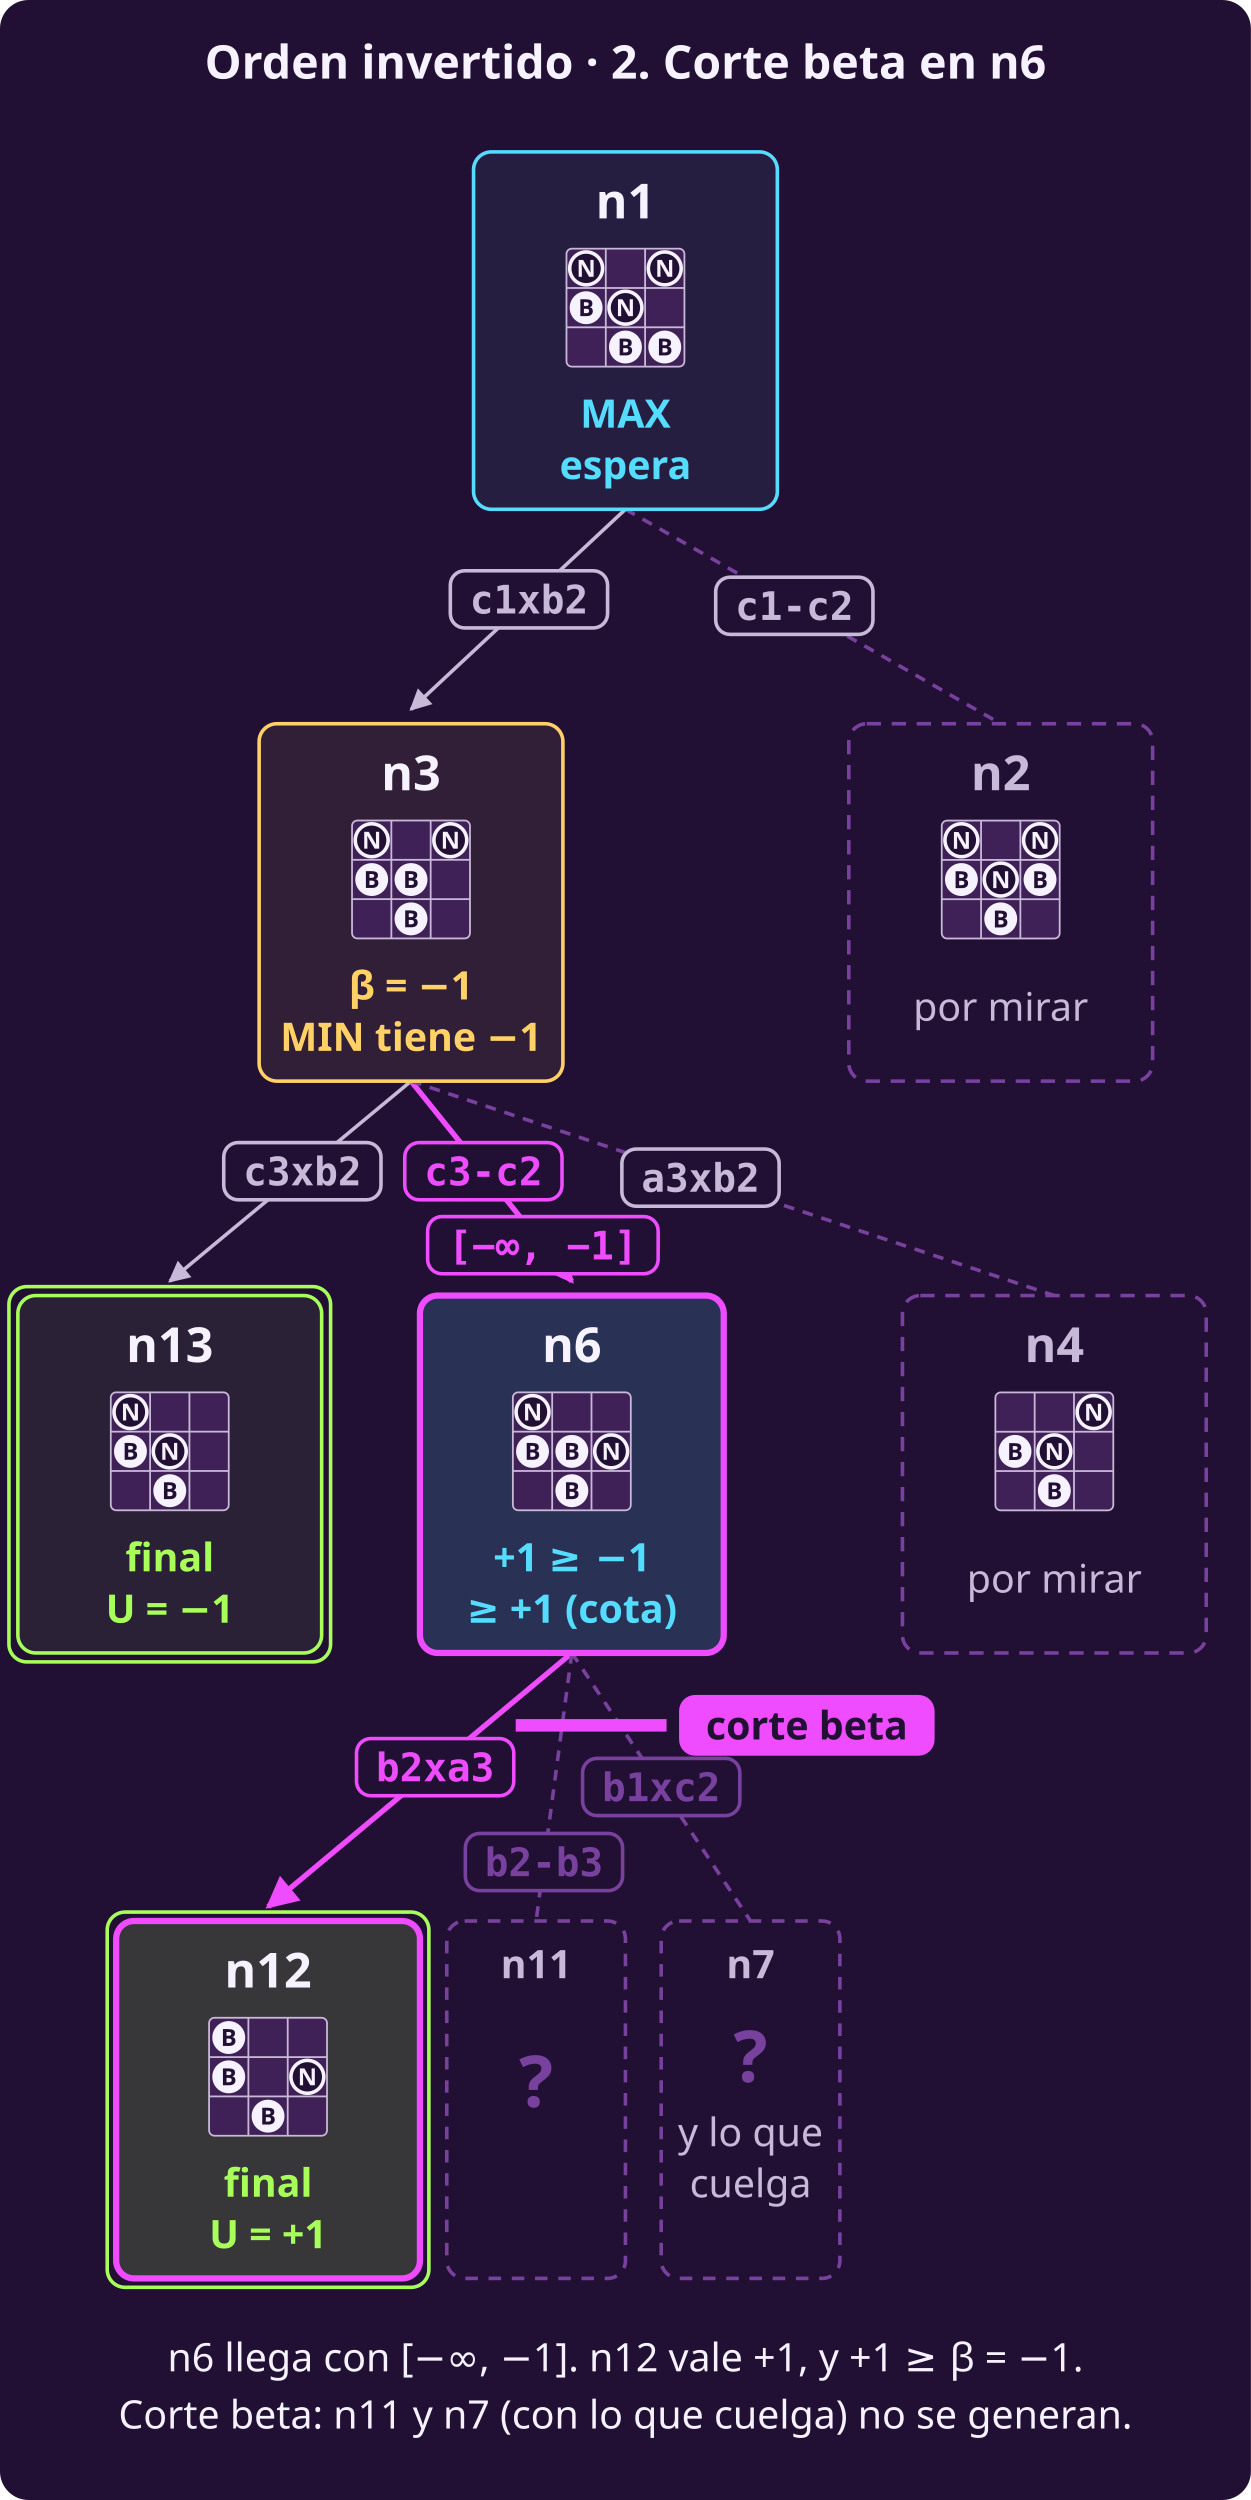
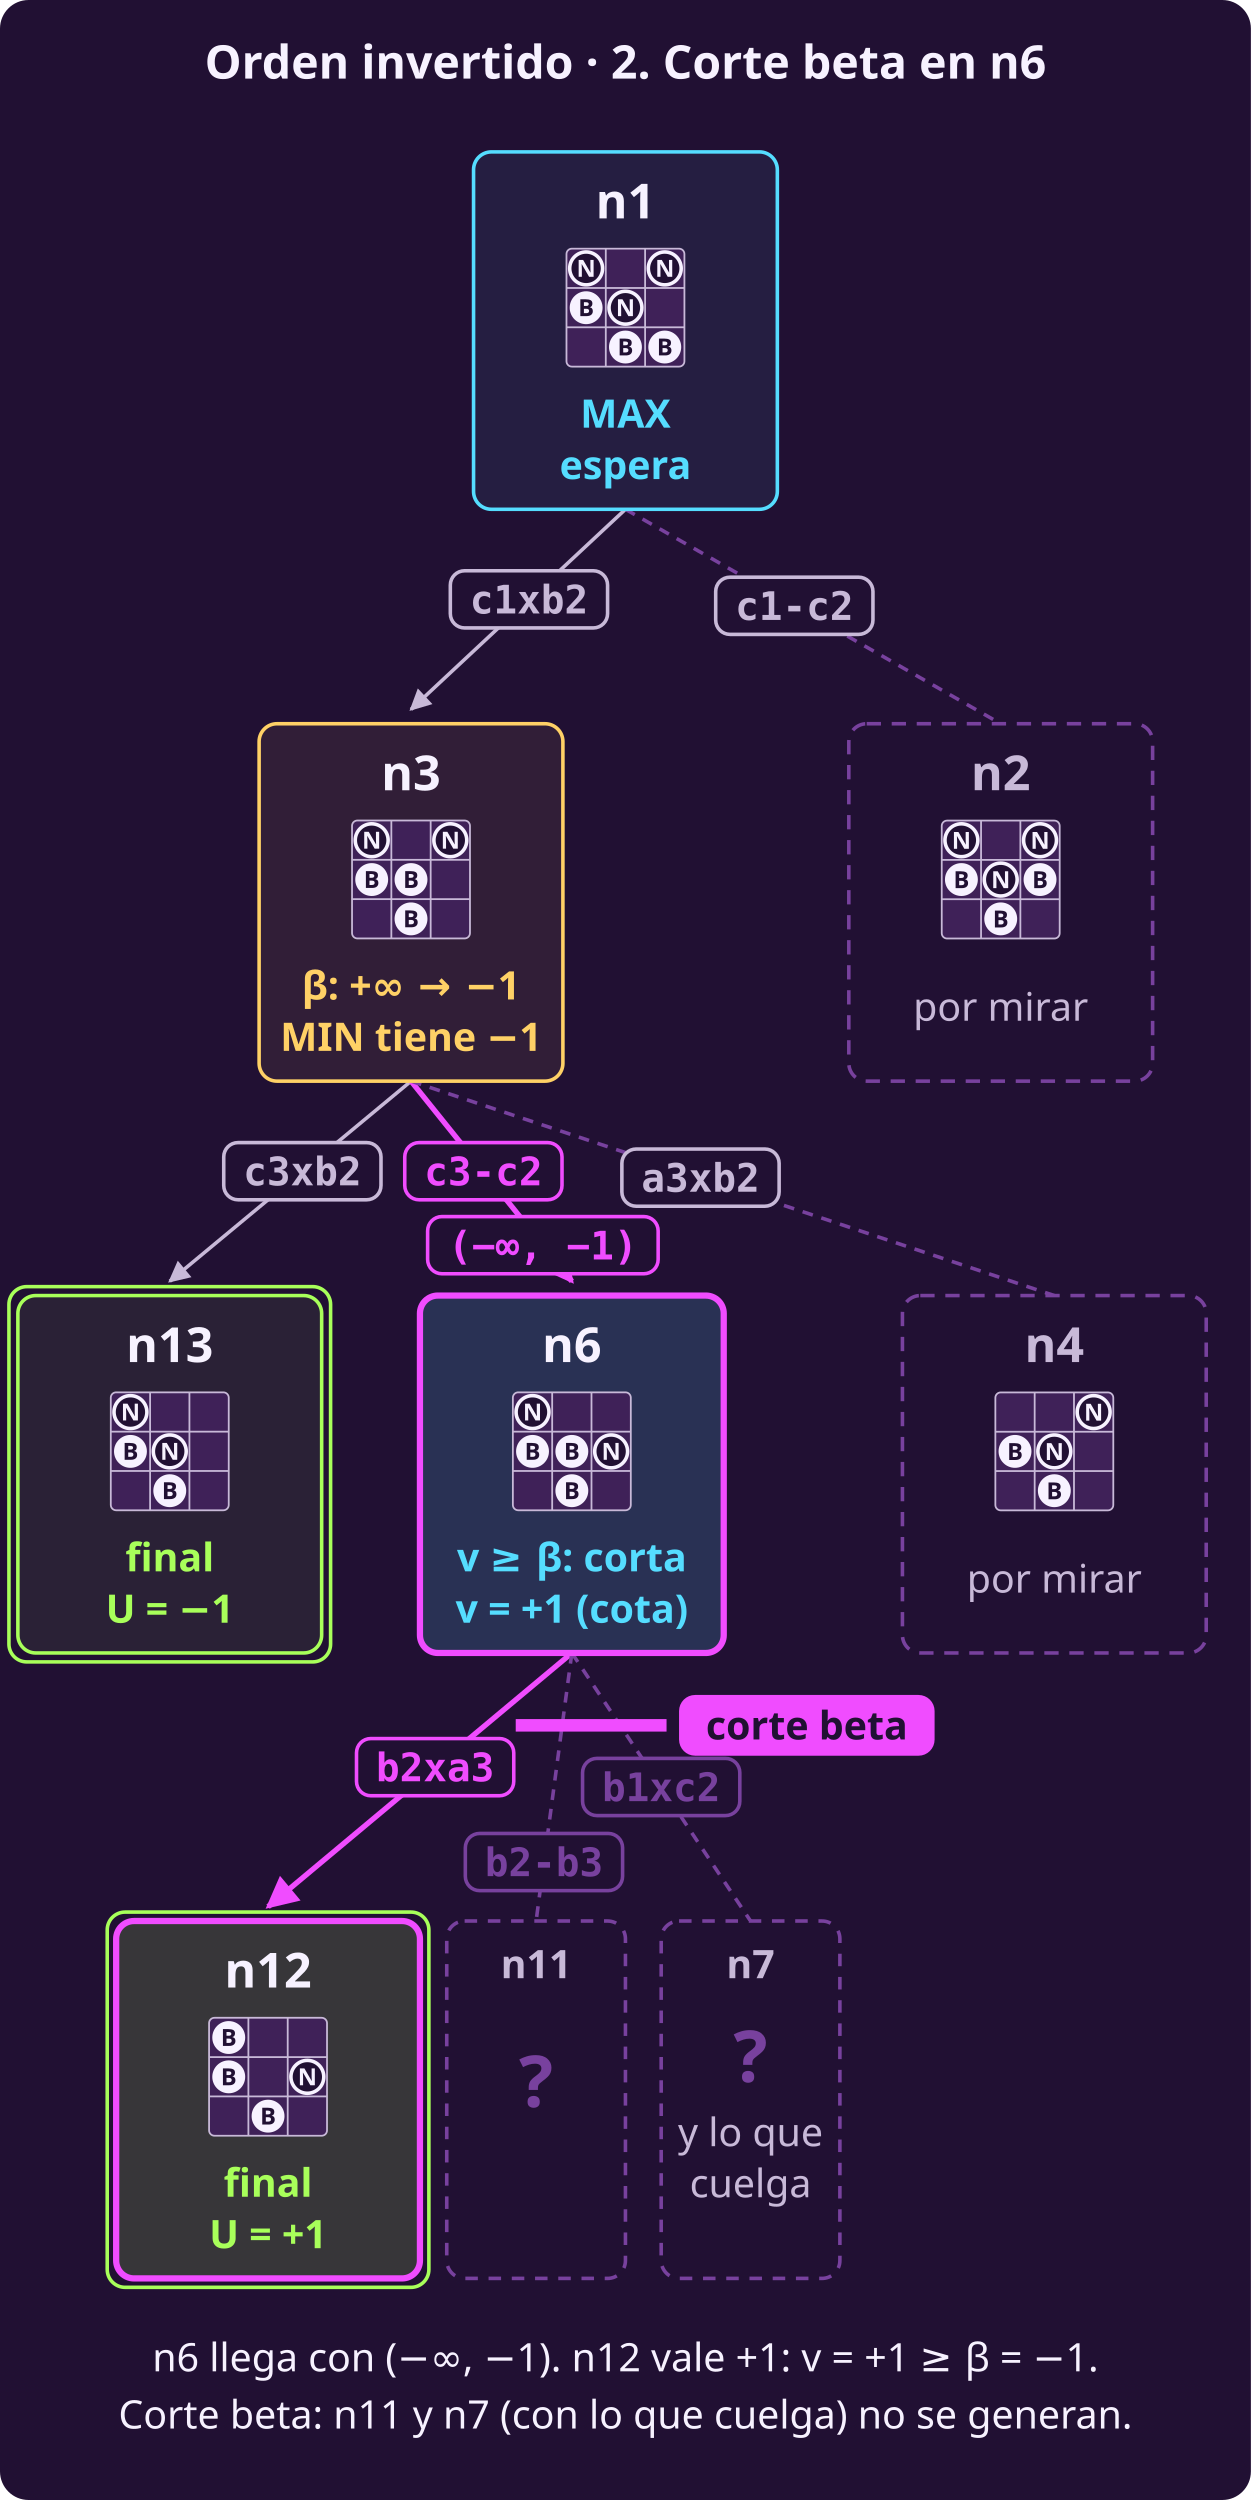
- <svg xmlns="http://www.w3.org/2000/svg" width="700" height="1399" viewBox="0 0 700 1399" role="img" aria-label="Alfa-beta desde n1 con el orden invertido, parte 2. n6, de MAX, llega con [−∞, −1]. Su primer hijo, n12, tras b2xa3, va resaltado: final, vale +1. n6 muestra +1 ≥ −1 y ≥ +1, una cota. Una barra de acento con la leyenda «corte beta» va bajo n6. Sus otros dos hijos, n11 tras b2-b3 y n7 tras b1xc2 con lo que cuelga de él, son cajas punteadas con «?»: no se generan.">
+ <svg xmlns="http://www.w3.org/2000/svg" width="700" height="1399" viewBox="0 0 700 1399" role="img" aria-label="Alfa-beta desde n1 con el orden invertido, parte 2. n6, de MAX, llega con (−∞, −1). Su primer hijo, n12, tras b2xa3, va resaltado: final, vale +1. n6 muestra v = +1 ≥ β = −1: corta y devuelve v = +1, una cota. Una barra de acento con la leyenda «corte beta» va bajo n6. Sus otros dos hijos, n11 tras b2-b3 y n7 tras b1xc2 con lo que cuelga de él, son cajas punteadas con «?»: no se generan.">
  <rect x="0" y="0" width="700" height="1399" rx="16" fill="#211033" />
  <defs>
    <marker id="p" viewBox="0 0 10 10" refX="9" refY="5" markerWidth="6" markerHeight="6" orient="auto-start-reverse">
      <path d="M 0 0 L 10 5 L 0 10 z" fill="#f04cff" />
    </marker>
    <marker id="s" viewBox="0 0 10 10" refX="9" refY="5" markerWidth="6" markerHeight="6" orient="auto-start-reverse">
      <path d="M 0 0 L 10 5 L 0 10 z" fill="#c8b9d8" />
    </marker>
  </defs>
  <text x="350.0" y="44" fill="#f7f2ff" font-family="system-ui, sans-serif" font-size="26" font-weight="700" text-anchor="middle">Orden invertido · 2. Corte beta en n6</text>
  <line x1="350" y1="285.0" x2="230" y2="397.0" stroke="#c8b9d8" stroke-width="2" marker-end="url(#s)" />
  <rect x="252.0" y="319.4" width="88" height="32" rx="8" fill="#211033" stroke="#c8b9d8" stroke-width="2" />
  <text x="296.0" y="343.3" fill="#c8b9d8" font-family="ui-monospace, SFMono-Regular, Menlo, monospace" font-size="22" font-weight="700" text-anchor="middle">c1xb2</text>
  <line x1="350" y1="285.0" x2="560" y2="405.0" stroke="#78419e" stroke-width="2" stroke-dasharray="6 5" />
  <rect x="400.5" y="323.0" width="88" height="32" rx="8" fill="#211033" stroke="#c8b9d8" stroke-width="2" />
  <text x="444.5" y="346.9" fill="#c8b9d8" font-family="ui-monospace, SFMono-Regular, Menlo, monospace" font-size="22" font-weight="700" text-anchor="middle">c1-c2</text>
  <line x1="230" y1="605.0" x2="95" y2="717.0" stroke="#c8b9d8" stroke-width="2" marker-end="url(#s)" />
  <rect x="125.2" y="639.4" width="88" height="32" rx="8" fill="#211033" stroke="#c8b9d8" stroke-width="2" />
  <text x="169.2" y="663.3" fill="#c8b9d8" font-family="ui-monospace, SFMono-Regular, Menlo, monospace" font-size="22" font-weight="700" text-anchor="middle">c3xb2</text>
  <line x1="230" y1="605.0" x2="320" y2="717.0" stroke="#f04cff" stroke-width="3" marker-end="url(#p)" />
  <rect x="226.5" y="639.4" width="88" height="32" rx="8" fill="#211033" stroke="#f04cff" stroke-width="2" />
  <text x="270.5" y="663.3" fill="#f04cff" font-family="ui-monospace, SFMono-Regular, Menlo, monospace" font-size="22" font-weight="700" text-anchor="middle">c3-c2</text>
  <rect x="239.3" y="680.8" width="129" height="32" rx="8" fill="#211033" stroke="#f04cff" stroke-width="2" />
-   <text x="303.8" y="704.8" fill="#f04cff" font-family="ui-monospace, SFMono-Regular, Menlo, monospace" font-size="22" font-weight="700" text-anchor="middle">[−∞, −1]</text>
+   <text x="303.8" y="704.8" fill="#f04cff" font-family="ui-monospace, SFMono-Regular, Menlo, monospace" font-size="22" font-weight="700" text-anchor="middle">(−∞, −1)</text>
  <line x1="230" y1="605.0" x2="590" y2="725.0" stroke="#78419e" stroke-width="2" stroke-dasharray="6 5" />
  <rect x="348.0" y="643.0" width="88" height="32" rx="8" fill="#211033" stroke="#c8b9d8" stroke-width="2" />
  <text x="392.0" y="666.9" fill="#c8b9d8" font-family="ui-monospace, SFMono-Regular, Menlo, monospace" font-size="22" font-weight="700" text-anchor="middle">a3xb2</text>
  <line x1="320" y1="925.0" x2="150" y2="1067.0" stroke="#f04cff" stroke-width="3" marker-end="url(#p)" />
  <rect x="199.5" y="972.9" width="88" height="32" rx="8" fill="#211033" stroke="#f04cff" stroke-width="2" />
  <text x="243.5" y="996.8" fill="#f04cff" font-family="ui-monospace, SFMono-Regular, Menlo, monospace" font-size="22" font-weight="700" text-anchor="middle">b2xa3</text>
  <line x1="320" y1="925.0" x2="300" y2="1075.0" stroke="#78419e" stroke-width="2" stroke-dasharray="6 5" />
  <rect x="260.4" y="1026.0" width="88" height="32" rx="8" fill="#211033" stroke="#78419e" stroke-width="2" />
  <text x="304.4" y="1049.9" fill="#78419e" font-family="ui-monospace, SFMono-Regular, Menlo, monospace" font-size="22" font-weight="700" text-anchor="middle">b2-b3</text>
  <line x1="320" y1="925.0" x2="420" y2="1075.0" stroke="#78419e" stroke-width="2" stroke-dasharray="6 5" />
  <rect x="326.0" y="984.0" width="88" height="32" rx="8" fill="#211033" stroke="#78419e" stroke-width="2" />
  <text x="370.0" y="1007.9" fill="#78419e" font-family="ui-monospace, SFMono-Regular, Menlo, monospace" font-size="22" font-weight="700" text-anchor="middle">b1xc2</text>
  <line x1="288.6" y1="965.5" x2="373.0" y2="965.5" stroke="#f04cff" stroke-width="7" />
  <rect x="381.0" y="949.5" width="141" height="32" rx="8" fill="#f04cff" stroke="#f04cff" stroke-width="2" />
  <text x="451.5" y="973.4" fill="#211033" font-family="system-ui, sans-serif" font-size="22" font-weight="700" text-anchor="middle">corte beta</text>
  <rect x="265.0" y="85.0" width="170" height="200" rx="10" fill="#251e41" stroke="#55ddff" stroke-width="2" />
  <text x="350" y="122.231" fill="#f7f2ff" font-family="system-ui, sans-serif" font-size="27.1" font-weight="700" text-anchor="middle">n1</text>
  <rect x="317.0" y="139.154" width="66" height="66" rx="3" fill="#3f2158" stroke="#c8b9d8" stroke-width="1" />
  <line x1="339.0" y1="139.154" x2="339.0" y2="205.154" stroke="#c8b9d8" stroke-width="1" />
  <line x1="317.0" y1="161.154" x2="383.0" y2="161.154" stroke="#c8b9d8" stroke-width="1" />
  <line x1="361.0" y1="139.154" x2="361.0" y2="205.154" stroke="#c8b9d8" stroke-width="1" />
  <line x1="317.0" y1="183.154" x2="383.0" y2="183.154" stroke="#c8b9d8" stroke-width="1" />
  <circle cx="350.0" cy="194.2" r="9.2" fill="#f7f2ff" />
  <text x="350.0" y="198.9" fill="#211033" font-family="system-ui, sans-serif" font-size="13.2" font-weight="700" text-anchor="middle">B</text>
  <circle cx="372.0" cy="194.2" r="9.2" fill="#f7f2ff" />
  <text x="372.0" y="198.9" fill="#211033" font-family="system-ui, sans-serif" font-size="13.2" font-weight="700" text-anchor="middle">B</text>
  <circle cx="328.0" cy="172.2" r="9.2" fill="#f7f2ff" />
  <text x="328.0" y="176.9" fill="#211033" font-family="system-ui, sans-serif" font-size="13.2" font-weight="700" text-anchor="middle">B</text>
  <circle cx="350.0" cy="172.2" r="9.2" fill="#211033" stroke="#f7f2ff" stroke-width="2" />
  <text x="350.0" y="176.9" fill="#f7f2ff" font-family="system-ui, sans-serif" font-size="13.2" font-weight="700" text-anchor="middle">N</text>
  <circle cx="328.0" cy="150.2" r="9.2" fill="#211033" stroke="#f7f2ff" stroke-width="2" />
  <text x="328.0" y="154.9" fill="#f7f2ff" font-family="system-ui, sans-serif" font-size="13.2" font-weight="700" text-anchor="middle">N</text>
  <circle cx="372.0" cy="150.2" r="9.2" fill="#211033" stroke="#f7f2ff" stroke-width="2" />
  <text x="372.0" y="154.9" fill="#f7f2ff" font-family="system-ui, sans-serif" font-size="13.2" font-weight="700" text-anchor="middle">N</text>
  <text x="350" y="239.308" fill="#55ddff" font-family="system-ui, sans-serif" font-size="22.0" font-weight="700" text-anchor="middle">MAX</text>
  <text x="350" y="268.077" fill="#55ddff" font-family="system-ui, sans-serif" font-size="22.0" font-weight="700" text-anchor="middle">espera</text>
  <rect x="145.0" y="405.0" width="170" height="200" rx="10" fill="#311e37" stroke="#ffd166" stroke-width="2" />
  <text x="230" y="442.231" fill="#f7f2ff" font-family="system-ui, sans-serif" font-size="27.1" font-weight="700" text-anchor="middle">n3</text>
  <rect x="197.0" y="459.154" width="66" height="66" rx="3" fill="#3f2158" stroke="#c8b9d8" stroke-width="1" />
  <line x1="219.0" y1="459.154" x2="219.0" y2="525.154" stroke="#c8b9d8" stroke-width="1" />
  <line x1="197.0" y1="481.154" x2="263.0" y2="481.154" stroke="#c8b9d8" stroke-width="1" />
  <line x1="241.0" y1="459.154" x2="241.0" y2="525.154" stroke="#c8b9d8" stroke-width="1" />
  <line x1="197.0" y1="503.154" x2="263.0" y2="503.154" stroke="#c8b9d8" stroke-width="1" />
  <circle cx="230.0" cy="514.2" r="9.2" fill="#f7f2ff" />
  <text x="230.0" y="518.9" fill="#211033" font-family="system-ui, sans-serif" font-size="13.2" font-weight="700" text-anchor="middle">B</text>
  <circle cx="208.0" cy="492.2" r="9.2" fill="#f7f2ff" />
  <text x="208.0" y="496.9" fill="#211033" font-family="system-ui, sans-serif" font-size="13.2" font-weight="700" text-anchor="middle">B</text>
  <circle cx="230.0" cy="492.2" r="9.2" fill="#f7f2ff" />
  <text x="230.0" y="496.9" fill="#211033" font-family="system-ui, sans-serif" font-size="13.2" font-weight="700" text-anchor="middle">B</text>
  <circle cx="208.0" cy="470.2" r="9.2" fill="#211033" stroke="#f7f2ff" stroke-width="2" />
  <text x="208.0" y="474.9" fill="#f7f2ff" font-family="system-ui, sans-serif" font-size="13.2" font-weight="700" text-anchor="middle">N</text>
  <circle cx="252.0" cy="470.2" r="9.2" fill="#211033" stroke="#f7f2ff" stroke-width="2" />
  <text x="252.0" y="474.9" fill="#f7f2ff" font-family="system-ui, sans-serif" font-size="13.2" font-weight="700" text-anchor="middle">N</text>
-   <text x="230" y="559.308" fill="#ffd166" font-family="system-ui, sans-serif" font-size="22.0" font-weight="700" text-anchor="middle">β = −1</text>
+   <text x="230" y="559.308" fill="#ffd166" font-family="system-ui, sans-serif" font-size="22.0" font-weight="700" text-anchor="middle">β: +∞ → −1</text>
  <text x="230" y="588.077" fill="#ffd166" font-family="system-ui, sans-serif" font-size="22.0" font-weight="700" text-anchor="middle">MIN tiene −1</text>
  <rect x="475.0" y="405.0" width="170" height="200" rx="10" fill="#211033" stroke="#78419e" stroke-width="2" stroke-dasharray="8 6" />
  <text x="560" y="442.2" fill="#c8b9d8" font-family="system-ui, sans-serif" font-size="27.1" font-weight="700" text-anchor="middle">n2</text>
  <rect x="527.0" y="459.2" width="66" height="66" rx="3" fill="#3f2158" stroke="#c8b9d8" stroke-width="1" />
  <line x1="549.0" y1="459.2" x2="549.0" y2="525.2" stroke="#c8b9d8" stroke-width="1" />
  <line x1="527.0" y1="481.2" x2="593.0" y2="481.2" stroke="#c8b9d8" stroke-width="1" />
  <line x1="571.0" y1="459.2" x2="571.0" y2="525.2" stroke="#c8b9d8" stroke-width="1" />
  <line x1="527.0" y1="503.2" x2="593.0" y2="503.2" stroke="#c8b9d8" stroke-width="1" />
  <circle cx="560.0" cy="514.2" r="9.2" fill="#f7f2ff" />
  <text x="560.0" y="519.0" fill="#211033" font-family="system-ui, sans-serif" font-size="13.2" font-weight="700" text-anchor="middle">B</text>
  <circle cx="538.0" cy="492.2" r="9.2" fill="#f7f2ff" />
  <text x="538.0" y="497.0" fill="#211033" font-family="system-ui, sans-serif" font-size="13.2" font-weight="700" text-anchor="middle">B</text>
  <circle cx="560.0" cy="492.2" r="9.2" fill="#211033" stroke="#f7f2ff" stroke-width="2" />
  <text x="560.0" y="497.0" fill="#f7f2ff" font-family="system-ui, sans-serif" font-size="13.2" font-weight="700" text-anchor="middle">N</text>
  <circle cx="582.0" cy="492.2" r="9.2" fill="#f7f2ff" />
  <text x="582.0" y="497.0" fill="#211033" font-family="system-ui, sans-serif" font-size="13.2" font-weight="700" text-anchor="middle">B</text>
  <circle cx="538.0" cy="470.2" r="9.2" fill="#211033" stroke="#f7f2ff" stroke-width="2" />
  <text x="538.0" y="475.0" fill="#f7f2ff" font-family="system-ui, sans-serif" font-size="13.2" font-weight="700" text-anchor="middle">N</text>
  <circle cx="582.0" cy="470.2" r="9.2" fill="#211033" stroke="#f7f2ff" stroke-width="2" />
  <text x="582.0" y="475.0" fill="#f7f2ff" font-family="system-ui, sans-serif" font-size="13.2" font-weight="700" text-anchor="middle">N</text>
  <text x="560" y="571.2" fill="#c8b9d8" font-family="system-ui, sans-serif" font-size="22" font-weight="normal" text-anchor="middle">por mirar</text>
  <rect x="5.0" y="720.0" width="180" height="210" rx="10" fill="none" stroke="#a8ff5a" stroke-width="2" />
  <rect x="10.0" y="725.0" width="170" height="200" rx="10" fill="#2a2136" stroke="#a8ff5a" stroke-width="2" />
  <text x="95" y="762.231" fill="#f7f2ff" font-family="system-ui, sans-serif" font-size="27.1" font-weight="700" text-anchor="middle">n13</text>
  <rect x="62.0" y="779.154" width="66" height="66" rx="3" fill="#3f2158" stroke="#c8b9d8" stroke-width="1" />
  <line x1="84.0" y1="779.154" x2="84.0" y2="845.154" stroke="#c8b9d8" stroke-width="1" />
  <line x1="62.0" y1="801.154" x2="128.0" y2="801.154" stroke="#c8b9d8" stroke-width="1" />
  <line x1="106.0" y1="779.154" x2="106.0" y2="845.154" stroke="#c8b9d8" stroke-width="1" />
  <line x1="62.0" y1="823.154" x2="128.0" y2="823.154" stroke="#c8b9d8" stroke-width="1" />
  <circle cx="95.0" cy="834.2" r="9.2" fill="#f7f2ff" />
  <text x="95.0" y="838.9" fill="#211033" font-family="system-ui, sans-serif" font-size="13.2" font-weight="700" text-anchor="middle">B</text>
  <circle cx="73.0" cy="812.2" r="9.2" fill="#f7f2ff" />
  <text x="73.0" y="816.9" fill="#211033" font-family="system-ui, sans-serif" font-size="13.2" font-weight="700" text-anchor="middle">B</text>
  <circle cx="95.0" cy="812.2" r="9.2" fill="#211033" stroke="#f7f2ff" stroke-width="2" />
  <text x="95.0" y="816.9" fill="#f7f2ff" font-family="system-ui, sans-serif" font-size="13.2" font-weight="700" text-anchor="middle">N</text>
  <circle cx="73.0" cy="790.2" r="9.2" fill="#211033" stroke="#f7f2ff" stroke-width="2" />
  <text x="73.0" y="794.9" fill="#f7f2ff" font-family="system-ui, sans-serif" font-size="13.2" font-weight="700" text-anchor="middle">N</text>
  <text x="95" y="879.308" fill="#a8ff5a" font-family="system-ui, sans-serif" font-size="22.0" font-weight="700" text-anchor="middle">final</text>
  <text x="95" y="908.077" fill="#a8ff5a" font-family="system-ui, sans-serif" font-size="22.0" font-weight="700" text-anchor="middle">U = −1</text>
  <rect x="235.0" y="725.0" width="170" height="200" rx="10" fill="#293154" stroke="#f04cff" stroke-width="3.5" />
  <text x="320" y="762.231" fill="#f7f2ff" font-family="system-ui, sans-serif" font-size="27.1" font-weight="700" text-anchor="middle">n6</text>
  <rect x="287.0" y="779.154" width="66" height="66" rx="3" fill="#3f2158" stroke="#c8b9d8" stroke-width="1" />
  <line x1="309.0" y1="779.154" x2="309.0" y2="845.154" stroke="#c8b9d8" stroke-width="1" />
  <line x1="287.0" y1="801.154" x2="353.0" y2="801.154" stroke="#c8b9d8" stroke-width="1" />
  <line x1="331.0" y1="779.154" x2="331.0" y2="845.154" stroke="#c8b9d8" stroke-width="1" />
  <line x1="287.0" y1="823.154" x2="353.0" y2="823.154" stroke="#c8b9d8" stroke-width="1" />
  <circle cx="320.0" cy="834.2" r="9.2" fill="#f7f2ff" />
  <text x="320.0" y="838.9" fill="#211033" font-family="system-ui, sans-serif" font-size="13.2" font-weight="700" text-anchor="middle">B</text>
  <circle cx="298.0" cy="812.2" r="9.2" fill="#f7f2ff" />
  <text x="298.0" y="816.9" fill="#211033" font-family="system-ui, sans-serif" font-size="13.2" font-weight="700" text-anchor="middle">B</text>
  <circle cx="320.0" cy="812.2" r="9.2" fill="#f7f2ff" />
  <text x="320.0" y="816.9" fill="#211033" font-family="system-ui, sans-serif" font-size="13.2" font-weight="700" text-anchor="middle">B</text>
  <circle cx="342.0" cy="812.2" r="9.2" fill="#211033" stroke="#f7f2ff" stroke-width="2" />
  <text x="342.0" y="816.9" fill="#f7f2ff" font-family="system-ui, sans-serif" font-size="13.2" font-weight="700" text-anchor="middle">N</text>
  <circle cx="298.0" cy="790.2" r="9.2" fill="#211033" stroke="#f7f2ff" stroke-width="2" />
  <text x="298.0" y="794.9" fill="#f7f2ff" font-family="system-ui, sans-serif" font-size="13.2" font-weight="700" text-anchor="middle">N</text>
-   <text x="320" y="879.308" fill="#55ddff" font-family="system-ui, sans-serif" font-size="22.0" font-weight="700" text-anchor="middle">+1 ≥ −1</text>
-   <text x="320" y="908.077" fill="#55ddff" font-family="system-ui, sans-serif" font-size="22.0" font-weight="700" text-anchor="middle">≥ +1 (cota)</text>
+   <text x="320" y="879.308" fill="#55ddff" font-family="system-ui, sans-serif" font-size="22.0" font-weight="700" text-anchor="middle">v ≥ β: corta</text>
+   <text x="320" y="908.077" fill="#55ddff" font-family="system-ui, sans-serif" font-size="22.0" font-weight="700" text-anchor="middle">v = +1 (cota)</text>
  <rect x="60.0" y="1070.0" width="180" height="210" rx="10" fill="none" stroke="#a8ff5a" stroke-width="2" />
  <rect x="65.0" y="1075.0" width="170" height="200" rx="10" fill="#373639" stroke="#f04cff" stroke-width="3.5" />
  <text x="150" y="1112.231" fill="#f7f2ff" font-family="system-ui, sans-serif" font-size="27.1" font-weight="700" text-anchor="middle">n12</text>
  <rect x="117.0" y="1129.154" width="66" height="66" rx="3" fill="#3f2158" stroke="#c8b9d8" stroke-width="1" />
  <line x1="139.0" y1="1129.154" x2="139.0" y2="1195.154" stroke="#c8b9d8" stroke-width="1" />
  <line x1="117.0" y1="1151.154" x2="183.0" y2="1151.154" stroke="#c8b9d8" stroke-width="1" />
  <line x1="161.0" y1="1129.154" x2="161.0" y2="1195.154" stroke="#c8b9d8" stroke-width="1" />
  <line x1="117.0" y1="1173.154" x2="183.0" y2="1173.154" stroke="#c8b9d8" stroke-width="1" />
  <circle cx="150.0" cy="1184.2" r="9.2" fill="#f7f2ff" />
  <text x="150.0" y="1188.9" fill="#211033" font-family="system-ui, sans-serif" font-size="13.2" font-weight="700" text-anchor="middle">B</text>
  <circle cx="128.0" cy="1162.2" r="9.2" fill="#f7f2ff" />
  <text x="128.0" y="1166.9" fill="#211033" font-family="system-ui, sans-serif" font-size="13.2" font-weight="700" text-anchor="middle">B</text>
  <circle cx="172.0" cy="1162.2" r="9.2" fill="#211033" stroke="#f7f2ff" stroke-width="2" />
  <text x="172.0" y="1166.9" fill="#f7f2ff" font-family="system-ui, sans-serif" font-size="13.2" font-weight="700" text-anchor="middle">N</text>
  <circle cx="128.0" cy="1140.2" r="9.2" fill="#f7f2ff" />
  <text x="128.0" y="1144.9" fill="#211033" font-family="system-ui, sans-serif" font-size="13.2" font-weight="700" text-anchor="middle">B</text>
  <text x="150" y="1229.308" fill="#a8ff5a" font-family="system-ui, sans-serif" font-size="22.0" font-weight="700" text-anchor="middle">final</text>
  <text x="150" y="1258.077" fill="#a8ff5a" font-family="system-ui, sans-serif" font-size="22.0" font-weight="700" text-anchor="middle">U = +1</text>
  <rect x="505.0" y="725.0" width="170" height="200" rx="10" fill="#211033" stroke="#78419e" stroke-width="2" stroke-dasharray="8 6" />
  <text x="590" y="762.2" fill="#c8b9d8" font-family="system-ui, sans-serif" font-size="27.1" font-weight="700" text-anchor="middle">n4</text>
  <rect x="557.0" y="779.2" width="66" height="66" rx="3" fill="#3f2158" stroke="#c8b9d8" stroke-width="1" />
  <line x1="579.0" y1="779.2" x2="579.0" y2="845.2" stroke="#c8b9d8" stroke-width="1" />
  <line x1="557.0" y1="801.2" x2="623.0" y2="801.2" stroke="#c8b9d8" stroke-width="1" />
  <line x1="601.0" y1="779.2" x2="601.0" y2="845.2" stroke="#c8b9d8" stroke-width="1" />
  <line x1="557.0" y1="823.2" x2="623.0" y2="823.2" stroke="#c8b9d8" stroke-width="1" />
  <circle cx="590.0" cy="834.2" r="9.2" fill="#f7f2ff" />
  <text x="590.0" y="839.0" fill="#211033" font-family="system-ui, sans-serif" font-size="13.2" font-weight="700" text-anchor="middle">B</text>
  <circle cx="568.0" cy="812.2" r="9.2" fill="#f7f2ff" />
  <text x="568.0" y="817.0" fill="#211033" font-family="system-ui, sans-serif" font-size="13.2" font-weight="700" text-anchor="middle">B</text>
  <circle cx="590.0" cy="812.2" r="9.2" fill="#211033" stroke="#f7f2ff" stroke-width="2" />
  <text x="590.0" y="817.0" fill="#f7f2ff" font-family="system-ui, sans-serif" font-size="13.2" font-weight="700" text-anchor="middle">N</text>
  <circle cx="612.0" cy="790.2" r="9.2" fill="#211033" stroke="#f7f2ff" stroke-width="2" />
  <text x="612.0" y="795.0" fill="#f7f2ff" font-family="system-ui, sans-serif" font-size="13.2" font-weight="700" text-anchor="middle">N</text>
  <text x="590" y="891.2" fill="#c8b9d8" font-family="system-ui, sans-serif" font-size="22" font-weight="normal" text-anchor="middle">por mirar</text>
  <rect x="250.0" y="1075.0" width="100" height="200" rx="10" fill="#211033" stroke="#78419e" stroke-width="2" stroke-dasharray="7 6" />
  <text x="300" y="1107.0" fill="#c8b9d8" font-family="system-ui, sans-serif" font-size="22" font-weight="700" text-anchor="middle">n11</text>
  <text x="300" y="1179" fill="#78419e" font-family="system-ui, sans-serif" font-size="40" font-weight="700" text-anchor="middle">?</text>
  <rect x="370.0" y="1075.0" width="100" height="200" rx="10" fill="#211033" stroke="#78419e" stroke-width="2" stroke-dasharray="7 6" />
  <text x="420" y="1107.0" fill="#c8b9d8" font-family="system-ui, sans-serif" font-size="22" font-weight="700" text-anchor="middle">n7</text>
  <text x="420" y="1165" fill="#78419e" font-family="system-ui, sans-serif" font-size="40" font-weight="700" text-anchor="middle">?</text>
  <text x="420" y="1201.0" fill="#c8b9d8" font-family="system-ui, sans-serif" font-size="22" font-weight="normal" text-anchor="middle">y lo que</text>
  <text x="420" y="1229.6" fill="#c8b9d8" font-family="system-ui, sans-serif" font-size="22" font-weight="normal" text-anchor="middle">cuelga</text>
-   <text x="350.0" y="1327.0" fill="#f7f2ff" font-family="system-ui, sans-serif" font-size="22" font-weight="normal" text-anchor="middle">n6 llega con [−∞, −1]. n12 vale +1, y +1 ≥ β = −1.</text>
+   <text x="350.0" y="1327.0" fill="#f7f2ff" font-family="system-ui, sans-serif" font-size="22" font-weight="normal" text-anchor="middle">n6 llega con (−∞, −1). n12 vale +1: v = +1 ≥ β = −1.</text>
  <text x="350.0" y="1359.0" fill="#f7f2ff" font-family="system-ui, sans-serif" font-size="22" font-weight="normal" text-anchor="middle">Corte beta: n11 y n7 (con lo que cuelga) no se generan.</text>
</svg>
